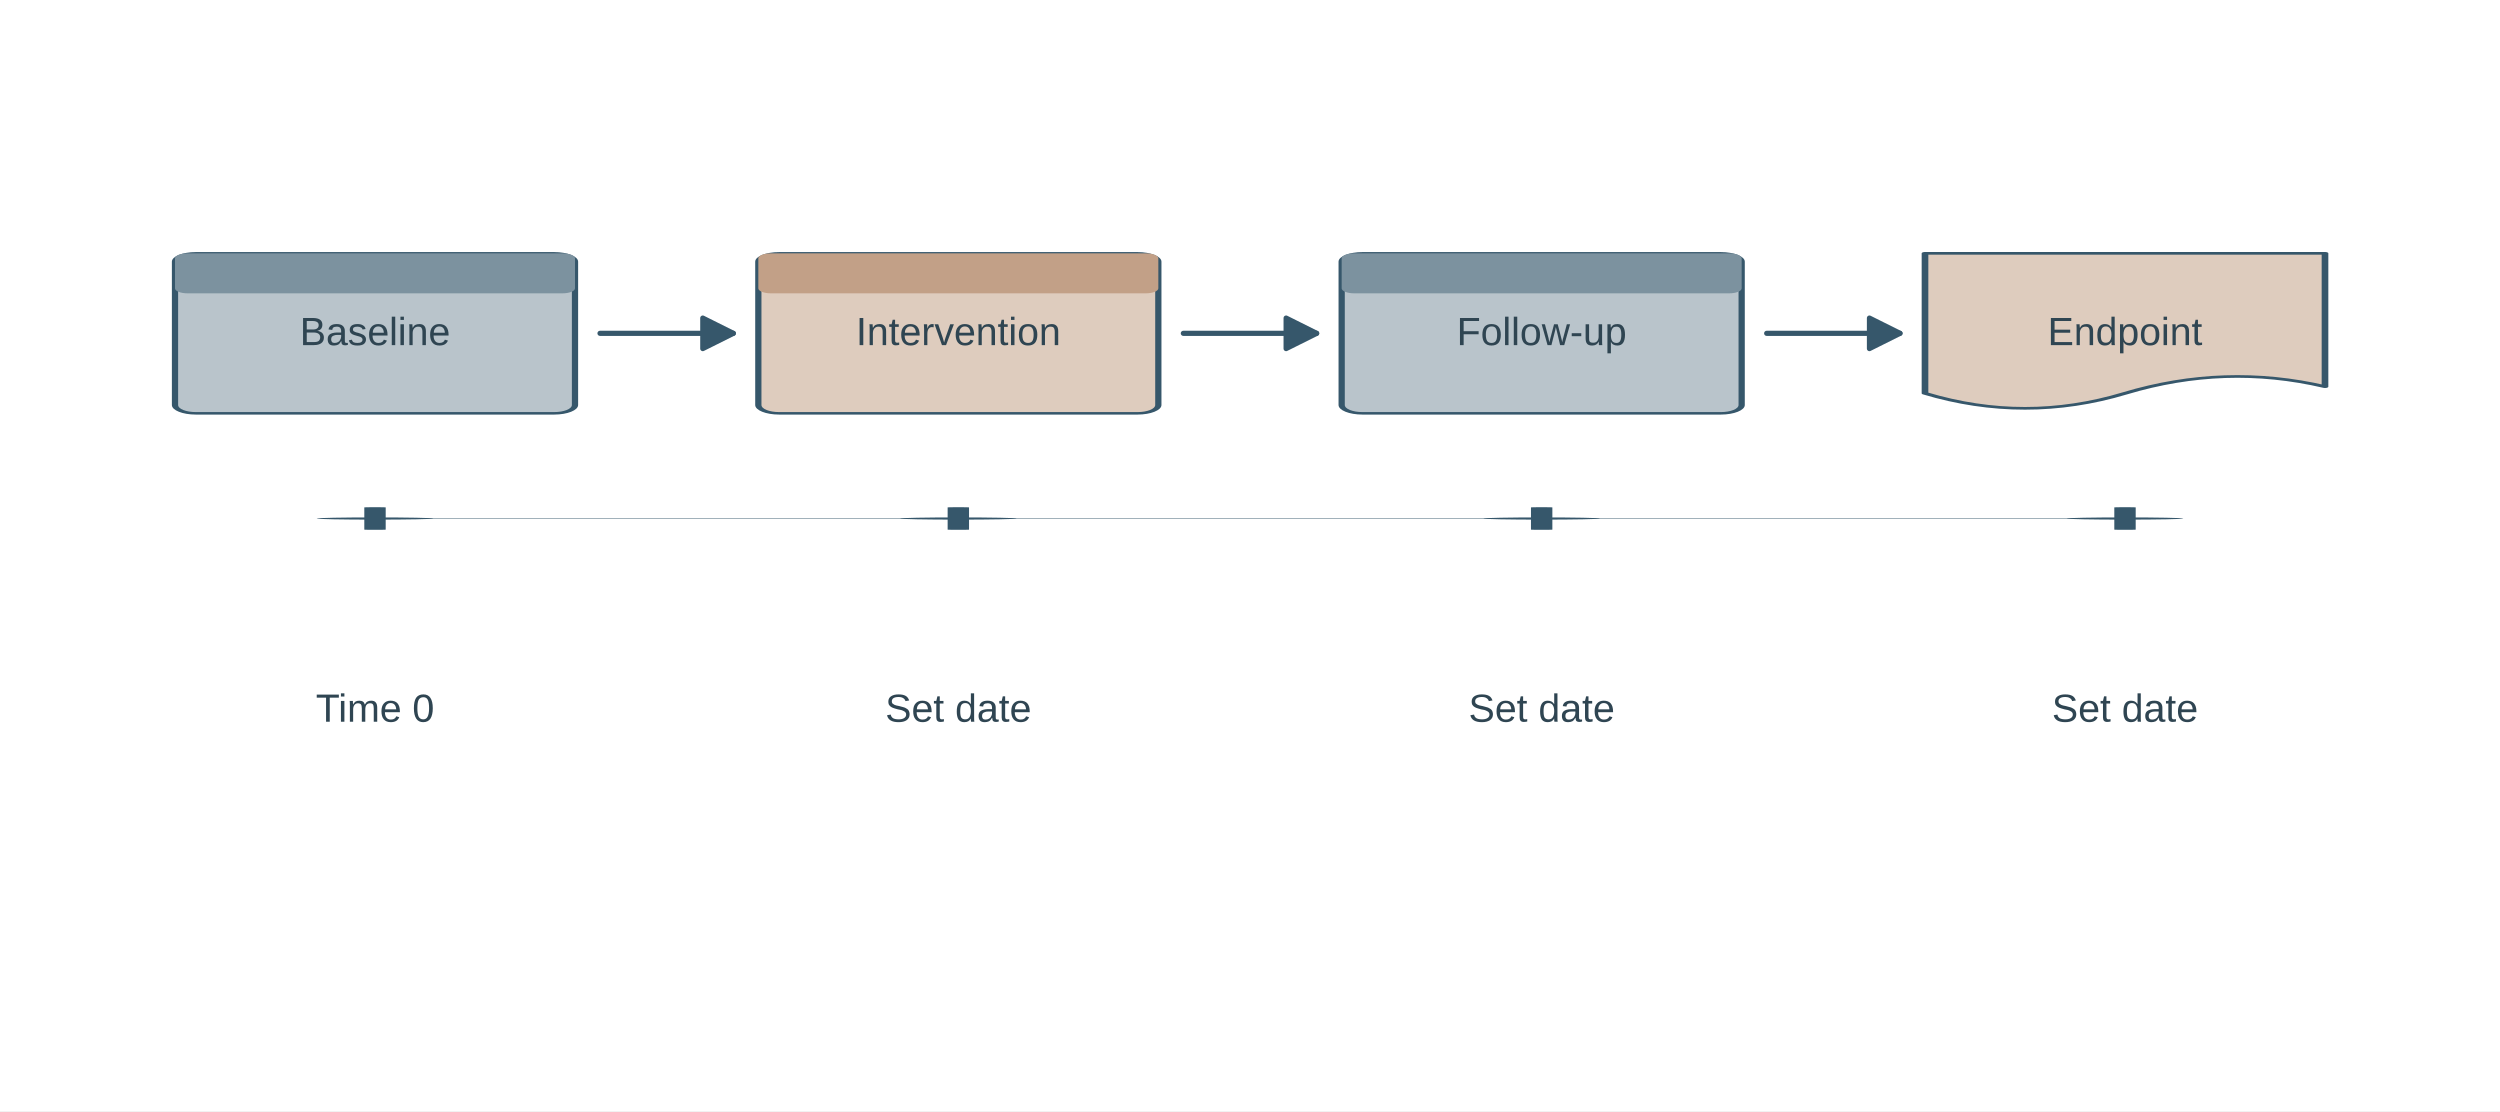
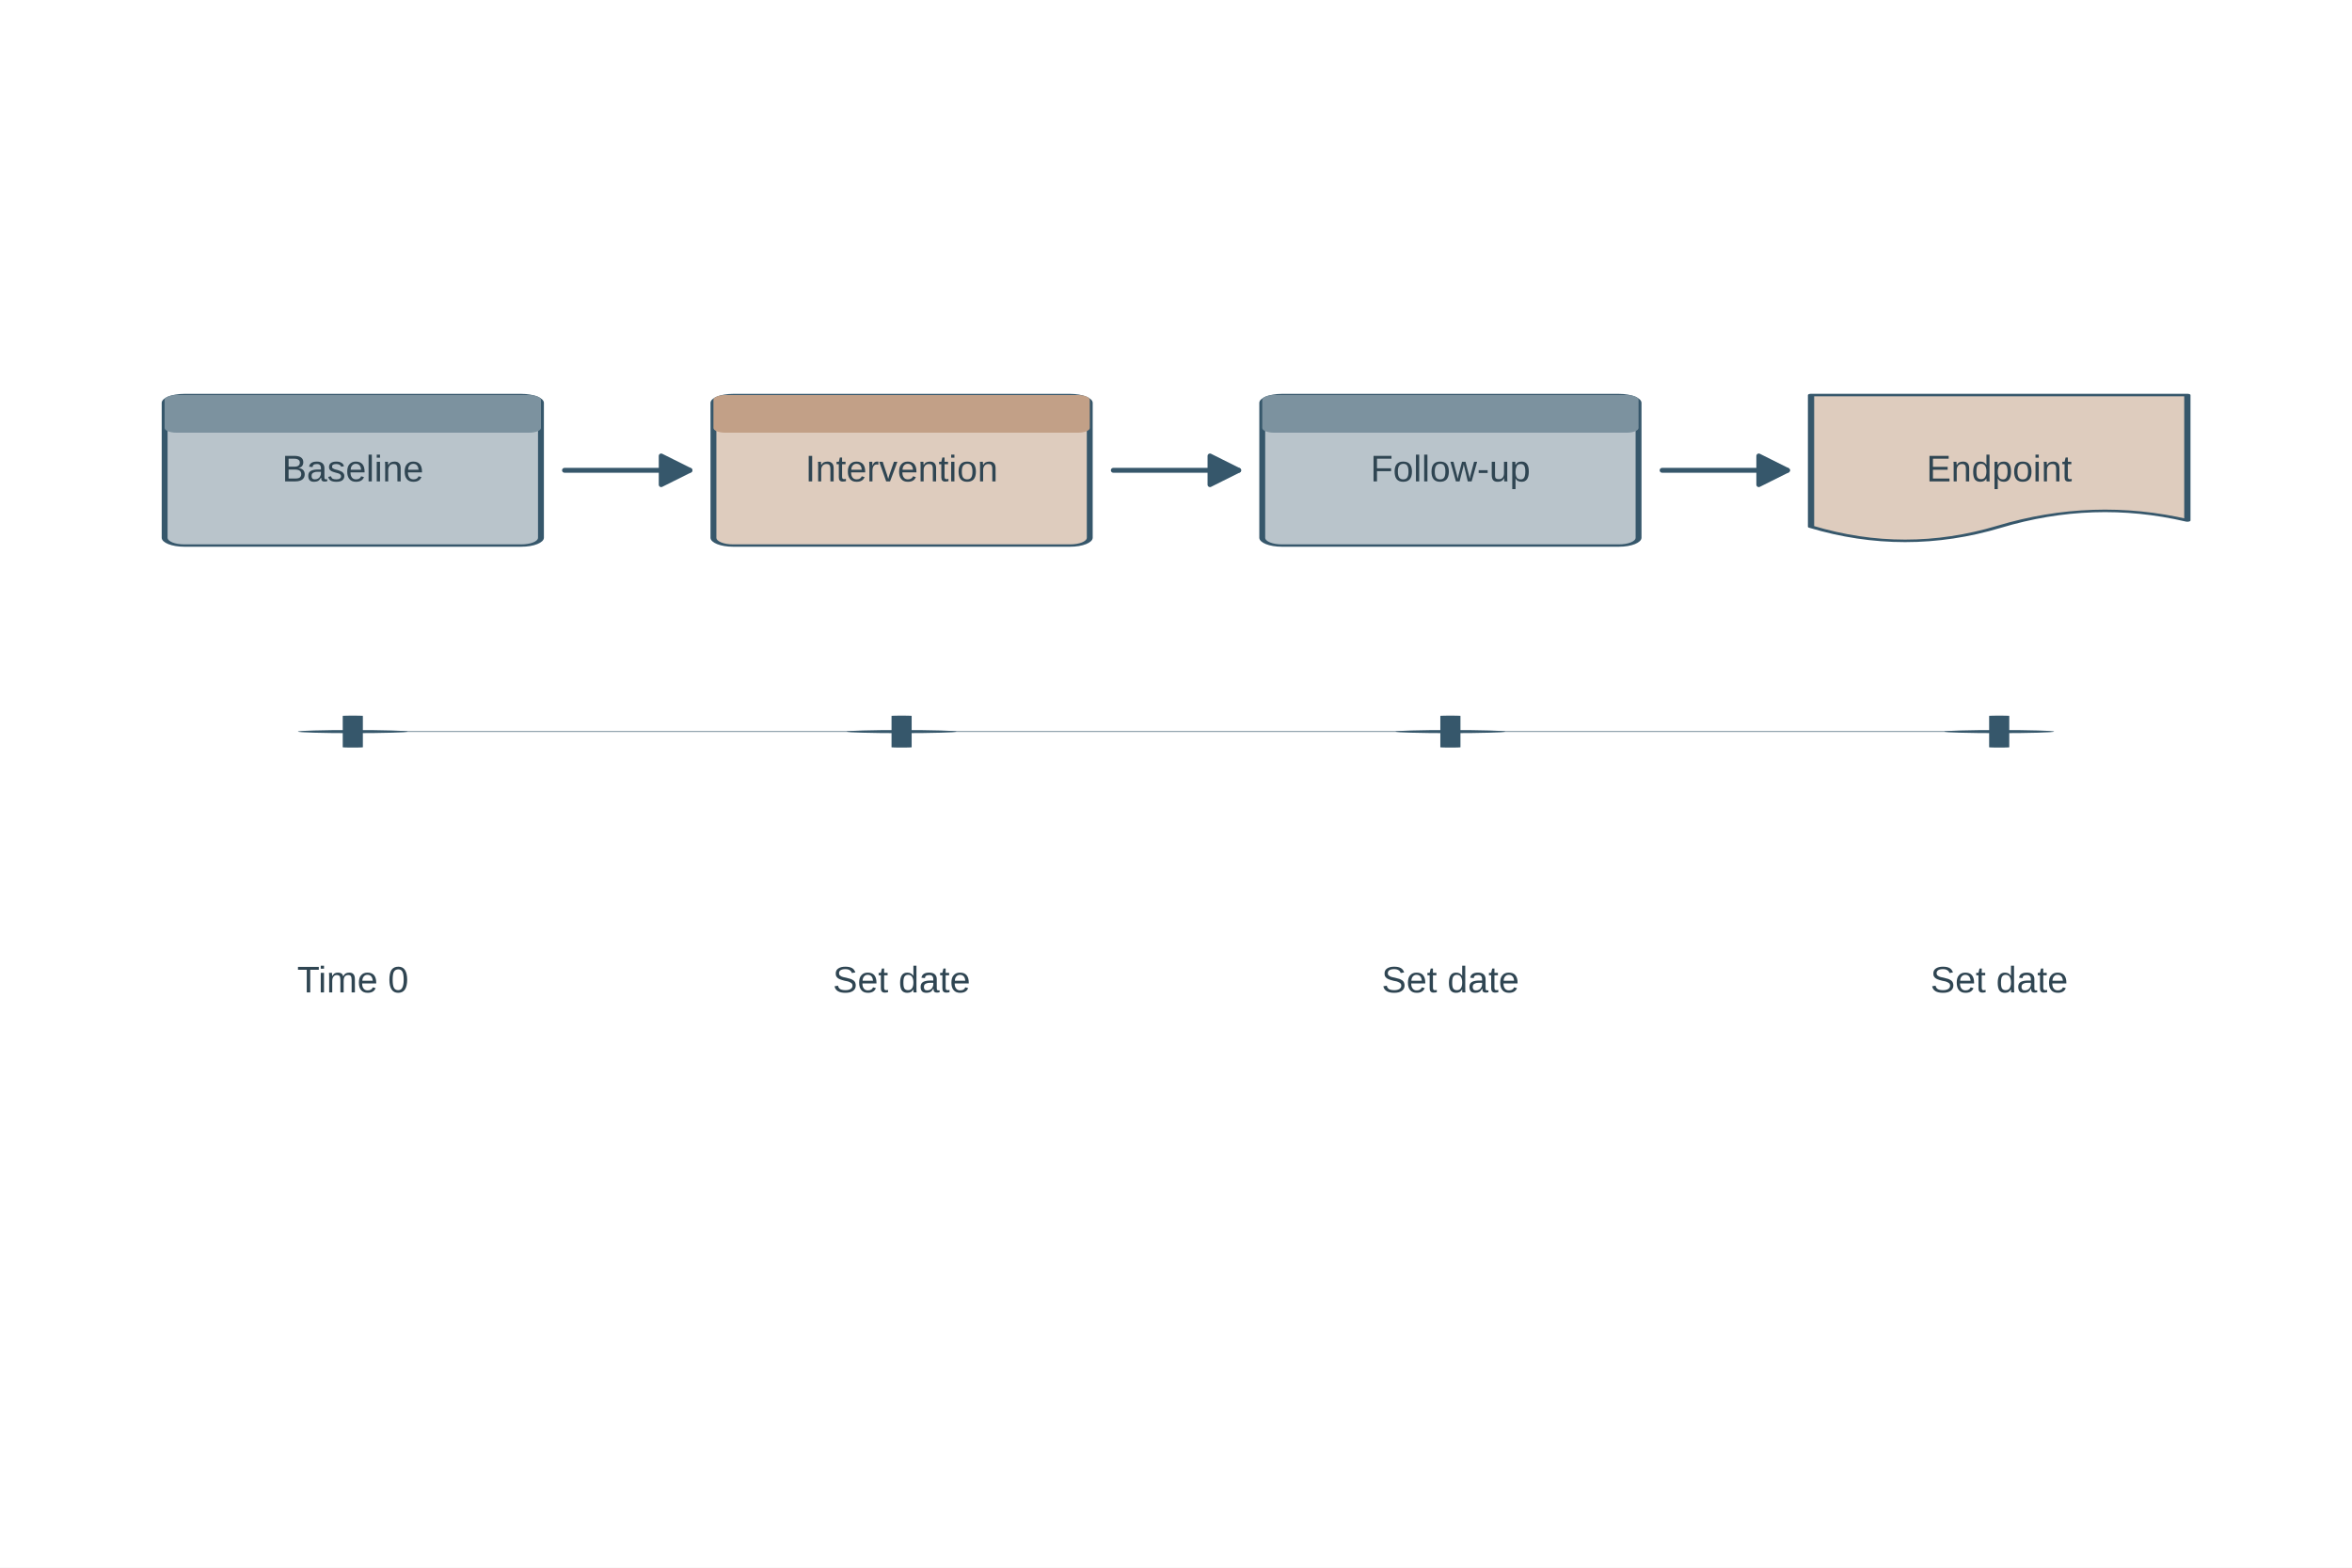
- <svg xmlns="http://www.w3.org/2000/svg" width="180.0mm" height="80.0mm" viewBox="0 0 180.0 80.0" data-version="2" data-revision="1">
-   <rect width="180.0" height="80.0" fill="#FFFFFF" />
+ <svg xmlns="http://www.w3.org/2000/svg" width="180.0mm" height="120.0mm" viewBox="0 0 180.0 120.0" data-version="2" data-revision="1">
+   <rect width="180.0" height="120.0" fill="#FFFFFF" />
  <g id="layer-compartments" />
  <g id="layer-context">
    <g data-object-id="time_axis" data-type="process" id="obj-time_axis">
-       <g data-glyph="time_axis" transform="rotate(0.0 90.0 37.33333)">
-         <g transform="translate(20.0 36.0) scale(1.4 0.0266667)">
+       <g data-glyph="time_axis" transform="rotate(0.0 90.0 56.0)">
+         <g transform="translate(20.0 54.0) scale(1.4 0.04)">
          <path d="M 5 50 H 95" fill="none" stroke="#36576B" stroke-width="1.200" stroke-linecap="round" stroke-linejoin="round" />
          <path d="M 5 20 V 80" fill="none" stroke="#36576B" stroke-width="1.100" stroke-linecap="round" stroke-linejoin="round" />
          <ellipse cx="5.00" cy="50.00" rx="3.00" ry="3.00" fill="#36576B" stroke="#36576B" stroke-width="0.000" />
          <path d="M 35 20 V 80" fill="none" stroke="#36576B" stroke-width="1.100" stroke-linecap="round" stroke-linejoin="round" />
          <ellipse cx="35.00" cy="50.00" rx="3.00" ry="3.00" fill="#36576B" stroke="#36576B" stroke-width="0.000" />
          <path d="M 65 20 V 80" fill="none" stroke="#36576B" stroke-width="1.100" stroke-linecap="round" stroke-linejoin="round" />
          <ellipse cx="65.00" cy="50.00" rx="3.00" ry="3.00" fill="#36576B" stroke="#36576B" stroke-width="0.000" />
          <path d="M 95 20 V 80" fill="none" stroke="#36576B" stroke-width="1.100" stroke-linecap="round" stroke-linejoin="round" />
          <ellipse cx="95.00" cy="50.00" rx="3.00" ry="3.00" fill="#36576B" stroke="#36576B" stroke-width="0.000" />
        </g>
      </g>
-       <text x="90" y="41.63" font-size="2.822" font-family="Arial,Microsoft YaHei,sans-serif" fill="#2F4552" text-anchor="middle" font-weight="400" data-label-for="time_axis" />
+       <text x="90" y="60.963" font-size="2.822" font-family="Arial,Microsoft YaHei,sans-serif" fill="#2F4552" text-anchor="middle" font-weight="400" data-label-for="time_axis" />
    </g>
  </g>
  <g id="layer-relations">
    <g data-relation-id="flowlink0" data-relation-type="sequence" id="rel-flowlink0">
-       <path fill="none" stroke="#36576B" stroke-width="0.37" stroke-linecap="round" stroke-linejoin="round" d="M 43.2 24.0 Q 48.0 24.0 52.8 24.0" data-line-body="true" data-indirect="false" />
-       <path fill="#36576B" stroke="#36576B" stroke-width="0.37" stroke-linecap="round" stroke-linejoin="round" data-endpoint="step-arrow" d="M 50.6 25.1 L 52.8 24.0 L 50.6 22.9 Z" />
+       <path fill="none" stroke="#36576B" stroke-width="0.37" stroke-linecap="round" stroke-linejoin="round" d="M 43.2 36.0 Q 48.0 36.0 52.8 36.0" data-line-body="true" data-indirect="false" />
+       <path fill="#36576B" stroke="#36576B" stroke-width="0.37" stroke-linecap="round" stroke-linejoin="round" data-endpoint="step-arrow" d="M 50.6 37.1 L 52.8 36.0 L 50.6 34.9 Z" />
    </g>
    <g data-relation-id="flowlink1" data-relation-type="sequence" id="rel-flowlink1">
-       <path fill="none" stroke="#36576B" stroke-width="0.37" stroke-linecap="round" stroke-linejoin="round" d="M 85.2 24.0 Q 90.0 24.0 94.8 24.0" data-line-body="true" data-indirect="false" />
-       <path fill="#36576B" stroke="#36576B" stroke-width="0.37" stroke-linecap="round" stroke-linejoin="round" data-endpoint="step-arrow" d="M 92.6 25.1 L 94.8 24.0 L 92.6 22.9 Z" />
+       <path fill="none" stroke="#36576B" stroke-width="0.37" stroke-linecap="round" stroke-linejoin="round" d="M 85.2 36.0 Q 90.0 36.0 94.8 36.0" data-line-body="true" data-indirect="false" />
+       <path fill="#36576B" stroke="#36576B" stroke-width="0.37" stroke-linecap="round" stroke-linejoin="round" data-endpoint="step-arrow" d="M 92.6 37.1 L 94.8 36.0 L 92.6 34.9 Z" />
    </g>
    <g data-relation-id="flowlink2" data-relation-type="sequence" id="rel-flowlink2">
-       <path fill="none" stroke="#36576B" stroke-width="0.37" stroke-linecap="round" stroke-linejoin="round" d="M 127.2 24.0 Q 132.0 24.0 136.8 24.0" data-line-body="true" data-indirect="false" />
-       <path fill="#36576B" stroke="#36576B" stroke-width="0.37" stroke-linecap="round" stroke-linejoin="round" data-endpoint="step-arrow" d="M 134.6 25.1 L 136.8 24.0 L 134.6 22.9 Z" />
+       <path fill="none" stroke="#36576B" stroke-width="0.37" stroke-linecap="round" stroke-linejoin="round" d="M 127.2 36.0 Q 132.0 36.0 136.8 36.0" data-line-body="true" data-indirect="false" />
+       <path fill="#36576B" stroke="#36576B" stroke-width="0.37" stroke-linecap="round" stroke-linejoin="round" data-endpoint="step-arrow" d="M 134.6 37.1 L 136.8 36.0 L 134.6 34.9 Z" />
    </g>
  </g>
  <g id="layer-objects">
    <g data-object-id="step0" data-type="process" id="obj-step0">
-       <g data-glyph="step0" transform="rotate(0.0 27.0 24.0)">
-         <g transform="translate(12.0 18.0) scale(0.3 0.12)">
+       <g data-glyph="step0" transform="rotate(0.0 27.0 36.0)">
+         <g transform="translate(12.0 30.0) scale(0.3 0.12)">
          <rect x="2.00" y="2.00" width="96.00" height="96.00" rx="5.00" fill="#b9c4cb" stroke="#36576B" stroke-width="1.500" />
          <rect x="2.00" y="2.00" width="96.00" height="24.00" rx="3.00" fill="#7c929f" stroke="none" stroke-width="1.200" />
        </g>
      </g>
-       <text x="27" y="24.847" font-size="2.822" font-family="Arial,Microsoft YaHei,sans-serif" fill="#2F4552" text-anchor="middle" font-weight="400" data-label-for="step0">Baseline</text>
+       <text x="27" y="36.847" font-size="2.822" font-family="Arial,Microsoft YaHei,sans-serif" fill="#2F4552" text-anchor="middle" font-weight="400" data-label-for="step0">Baseline</text>
    </g>
    <g data-object-id="step1" data-type="process" id="obj-step1">
-       <g data-glyph="step1" transform="rotate(0.0 69.0 24.0)">
-         <g transform="translate(54.0 18.0) scale(0.3 0.12)">
+       <g data-glyph="step1" transform="rotate(0.0 69.0 36.0)">
+         <g transform="translate(54.0 30.0) scale(0.3 0.12)">
          <rect x="2.00" y="2.00" width="96.00" height="96.00" rx="5.00" fill="#deccbe" stroke="#36576B" stroke-width="1.500" />
          <rect x="2.00" y="2.00" width="96.00" height="24.00" rx="3.00" fill="#c2a087" stroke="none" stroke-width="1.200" />
        </g>
      </g>
-       <text x="69" y="24.847" font-size="2.822" font-family="Arial,Microsoft YaHei,sans-serif" fill="#2F4552" text-anchor="middle" font-weight="400" data-label-for="step1">Intervention</text>
+       <text x="69" y="36.847" font-size="2.822" font-family="Arial,Microsoft YaHei,sans-serif" fill="#2F4552" text-anchor="middle" font-weight="400" data-label-for="step1">Intervention</text>
    </g>
    <g data-object-id="step2" data-type="process" id="obj-step2">
-       <g data-glyph="step2" transform="rotate(0.0 111.0 24.0)">
-         <g transform="translate(96.0 18.0) scale(0.3 0.12)">
+       <g data-glyph="step2" transform="rotate(0.0 111.0 36.0)">
+         <g transform="translate(96.0 30.0) scale(0.3 0.12)">
          <rect x="2.00" y="2.00" width="96.00" height="96.00" rx="5.00" fill="#b9c4cb" stroke="#36576B" stroke-width="1.500" />
          <rect x="2.00" y="2.00" width="96.00" height="24.00" rx="3.00" fill="#7c929f" stroke="none" stroke-width="1.200" />
        </g>
      </g>
-       <text x="111" y="24.847" font-size="2.822" font-family="Arial,Microsoft YaHei,sans-serif" fill="#2F4552" text-anchor="middle" font-weight="400" data-label-for="step2">Follow-up</text>
+       <text x="111" y="36.847" font-size="2.822" font-family="Arial,Microsoft YaHei,sans-serif" fill="#2F4552" text-anchor="middle" font-weight="400" data-label-for="step2">Follow-up</text>
    </g>
    <g data-object-id="step3" data-type="process" id="obj-step3">
-       <g data-glyph="step3" transform="rotate(0.0 153.0 24.0)">
-         <g transform="translate(138.0 18.0) scale(0.3 0.12)">
+       <g data-glyph="step3" transform="rotate(0.0 153.0 36.0)">
+         <g transform="translate(138.0 30.0) scale(0.3 0.12)">
          <path d="M 2 2 H 98 V 82 Q 74 68 50 86 T 2 86 Z" fill="#deccbe" stroke="#36576B" stroke-width="1.600" stroke-linecap="round" stroke-linejoin="round" />
        </g>
      </g>
-       <text x="153" y="24.847" font-size="2.822" font-family="Arial,Microsoft YaHei,sans-serif" fill="#2F4552" text-anchor="middle" font-weight="400" data-label-for="step3">Endpoint</text>
+       <text x="153" y="36.847" font-size="2.822" font-family="Arial,Microsoft YaHei,sans-serif" fill="#2F4552" text-anchor="middle" font-weight="400" data-label-for="step3">Endpoint</text>
    </g>
    <g data-object-id="time0" data-type="text" id="obj-time0">
-       <g data-glyph="time0" transform="rotate(0.0 27.0 48.5)">
-         <g transform="translate(16.0 48.0) scale(0.22 0.01)" />
+       <g data-glyph="time0" transform="rotate(0.0 27.0 72.5)">
+         <g transform="translate(16.0 72.0) scale(0.22 0.01)" />
      </g>
-       <text x="27" y="51.963" font-size="2.822" font-family="Arial,Microsoft YaHei,sans-serif" fill="#2F4552" text-anchor="middle" font-weight="400" data-label-for="time0">Time 0</text>
+       <text x="27" y="75.963" font-size="2.822" font-family="Arial,Microsoft YaHei,sans-serif" fill="#2F4552" text-anchor="middle" font-weight="400" data-label-for="time0">Time 0</text>
    </g>
    <g data-object-id="time1" data-type="text" id="obj-time1">
-       <g data-glyph="time1" transform="rotate(0.0 69.0 48.5)">
-         <g transform="translate(58.0 48.0) scale(0.22 0.01)" />
+       <g data-glyph="time1" transform="rotate(0.0 69.0 72.5)">
+         <g transform="translate(58.0 72.0) scale(0.22 0.01)" />
      </g>
-       <text x="69" y="51.963" font-size="2.822" font-family="Arial,Microsoft YaHei,sans-serif" fill="#2F4552" text-anchor="middle" font-weight="400" data-label-for="time1">Set date</text>
+       <text x="69" y="75.963" font-size="2.822" font-family="Arial,Microsoft YaHei,sans-serif" fill="#2F4552" text-anchor="middle" font-weight="400" data-label-for="time1">Set date</text>
    </g>
    <g data-object-id="time2" data-type="text" id="obj-time2">
-       <g data-glyph="time2" transform="rotate(0.0 111.0 48.5)">
-         <g transform="translate(100.0 48.0) scale(0.22 0.01)" />
+       <g data-glyph="time2" transform="rotate(0.0 111.0 72.5)">
+         <g transform="translate(100.0 72.0) scale(0.22 0.01)" />
      </g>
-       <text x="111" y="51.963" font-size="2.822" font-family="Arial,Microsoft YaHei,sans-serif" fill="#2F4552" text-anchor="middle" font-weight="400" data-label-for="time2">Set date</text>
+       <text x="111" y="75.963" font-size="2.822" font-family="Arial,Microsoft YaHei,sans-serif" fill="#2F4552" text-anchor="middle" font-weight="400" data-label-for="time2">Set date</text>
    </g>
    <g data-object-id="time3" data-type="text" id="obj-time3">
-       <g data-glyph="time3" transform="rotate(0.0 153.0 48.5)">
-         <g transform="translate(142.0 48.0) scale(0.22 0.01)" />
+       <g data-glyph="time3" transform="rotate(0.0 153.0 72.5)">
+         <g transform="translate(142.0 72.0) scale(0.22 0.01)" />
      </g>
-       <text x="153" y="51.963" font-size="2.822" font-family="Arial,Microsoft YaHei,sans-serif" fill="#2F4552" text-anchor="middle" font-weight="400" data-label-for="time3">Set date</text>
+       <text x="153" y="75.963" font-size="2.822" font-family="Arial,Microsoft YaHei,sans-serif" fill="#2F4552" text-anchor="middle" font-weight="400" data-label-for="time3">Set date</text>
    </g>
  </g>
</svg>
